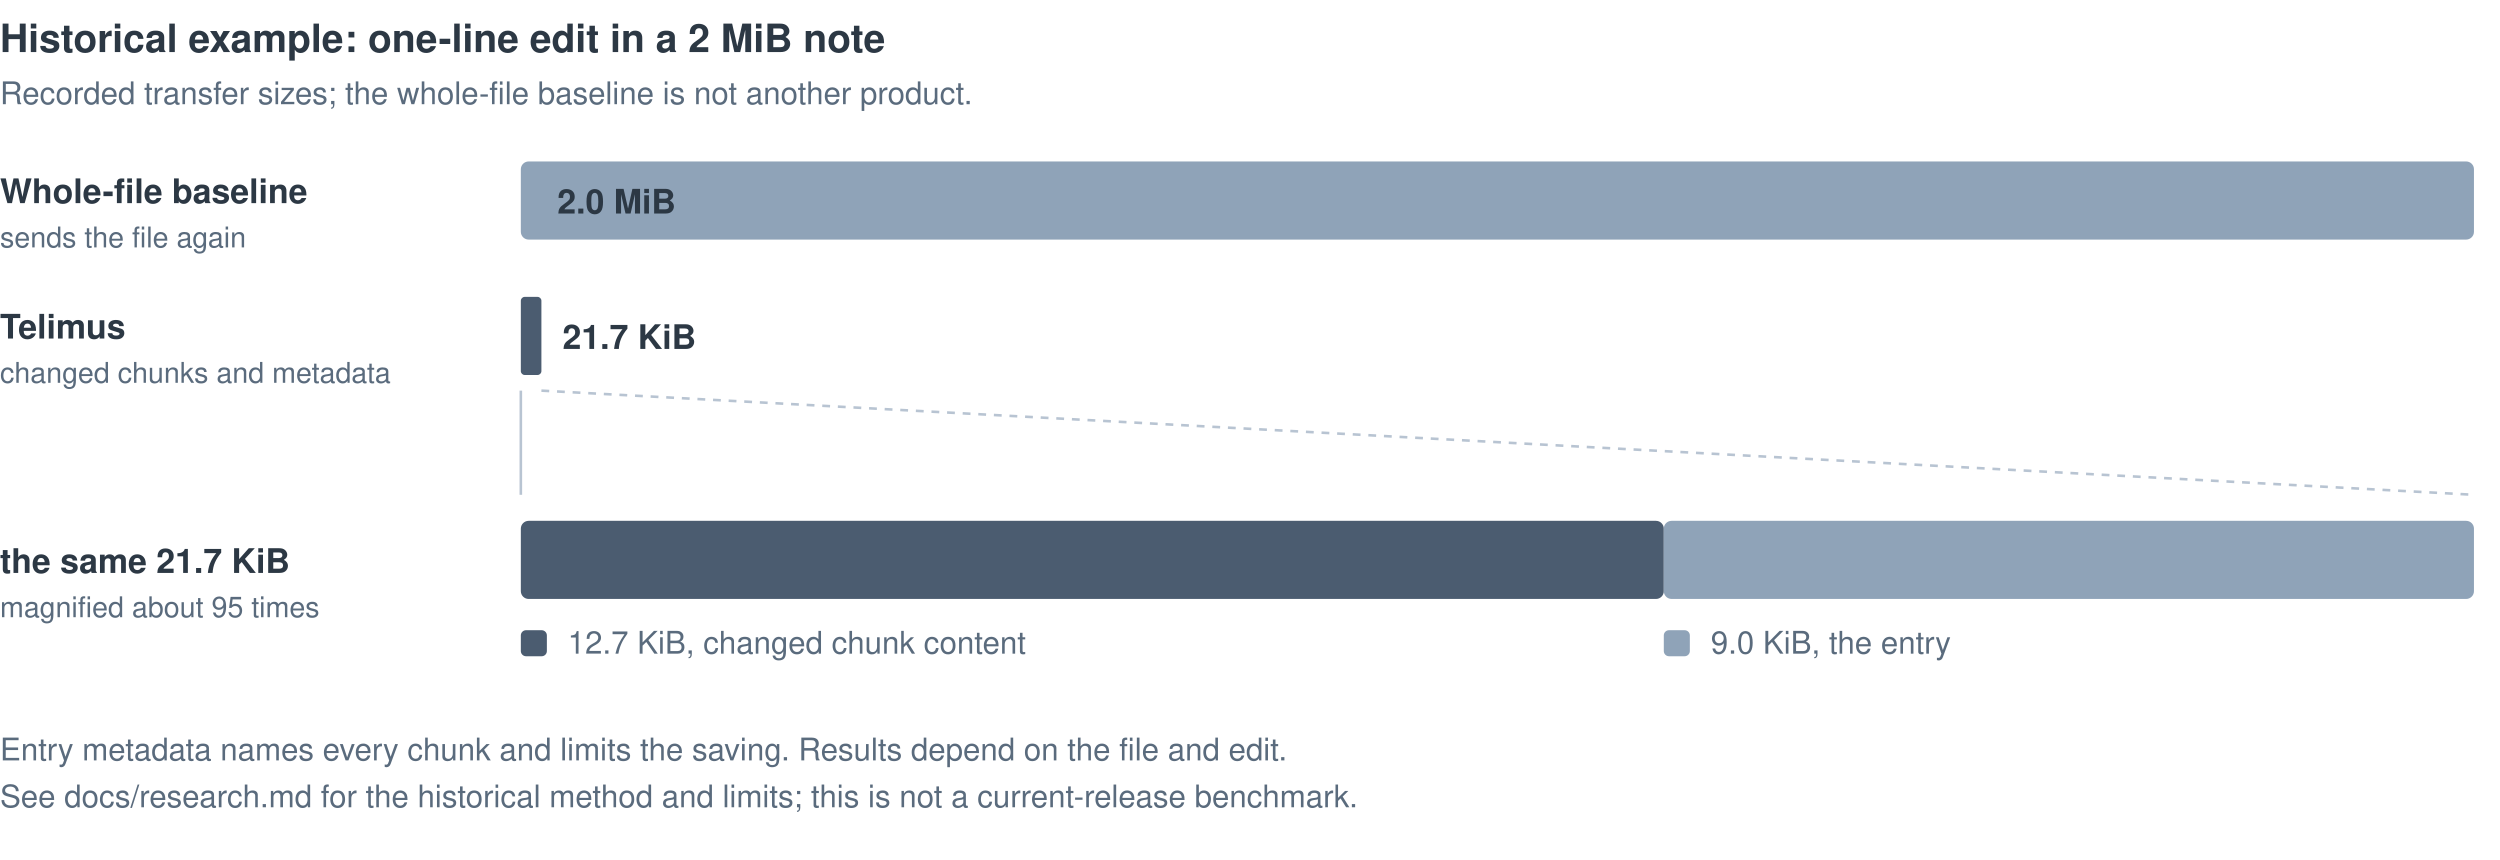
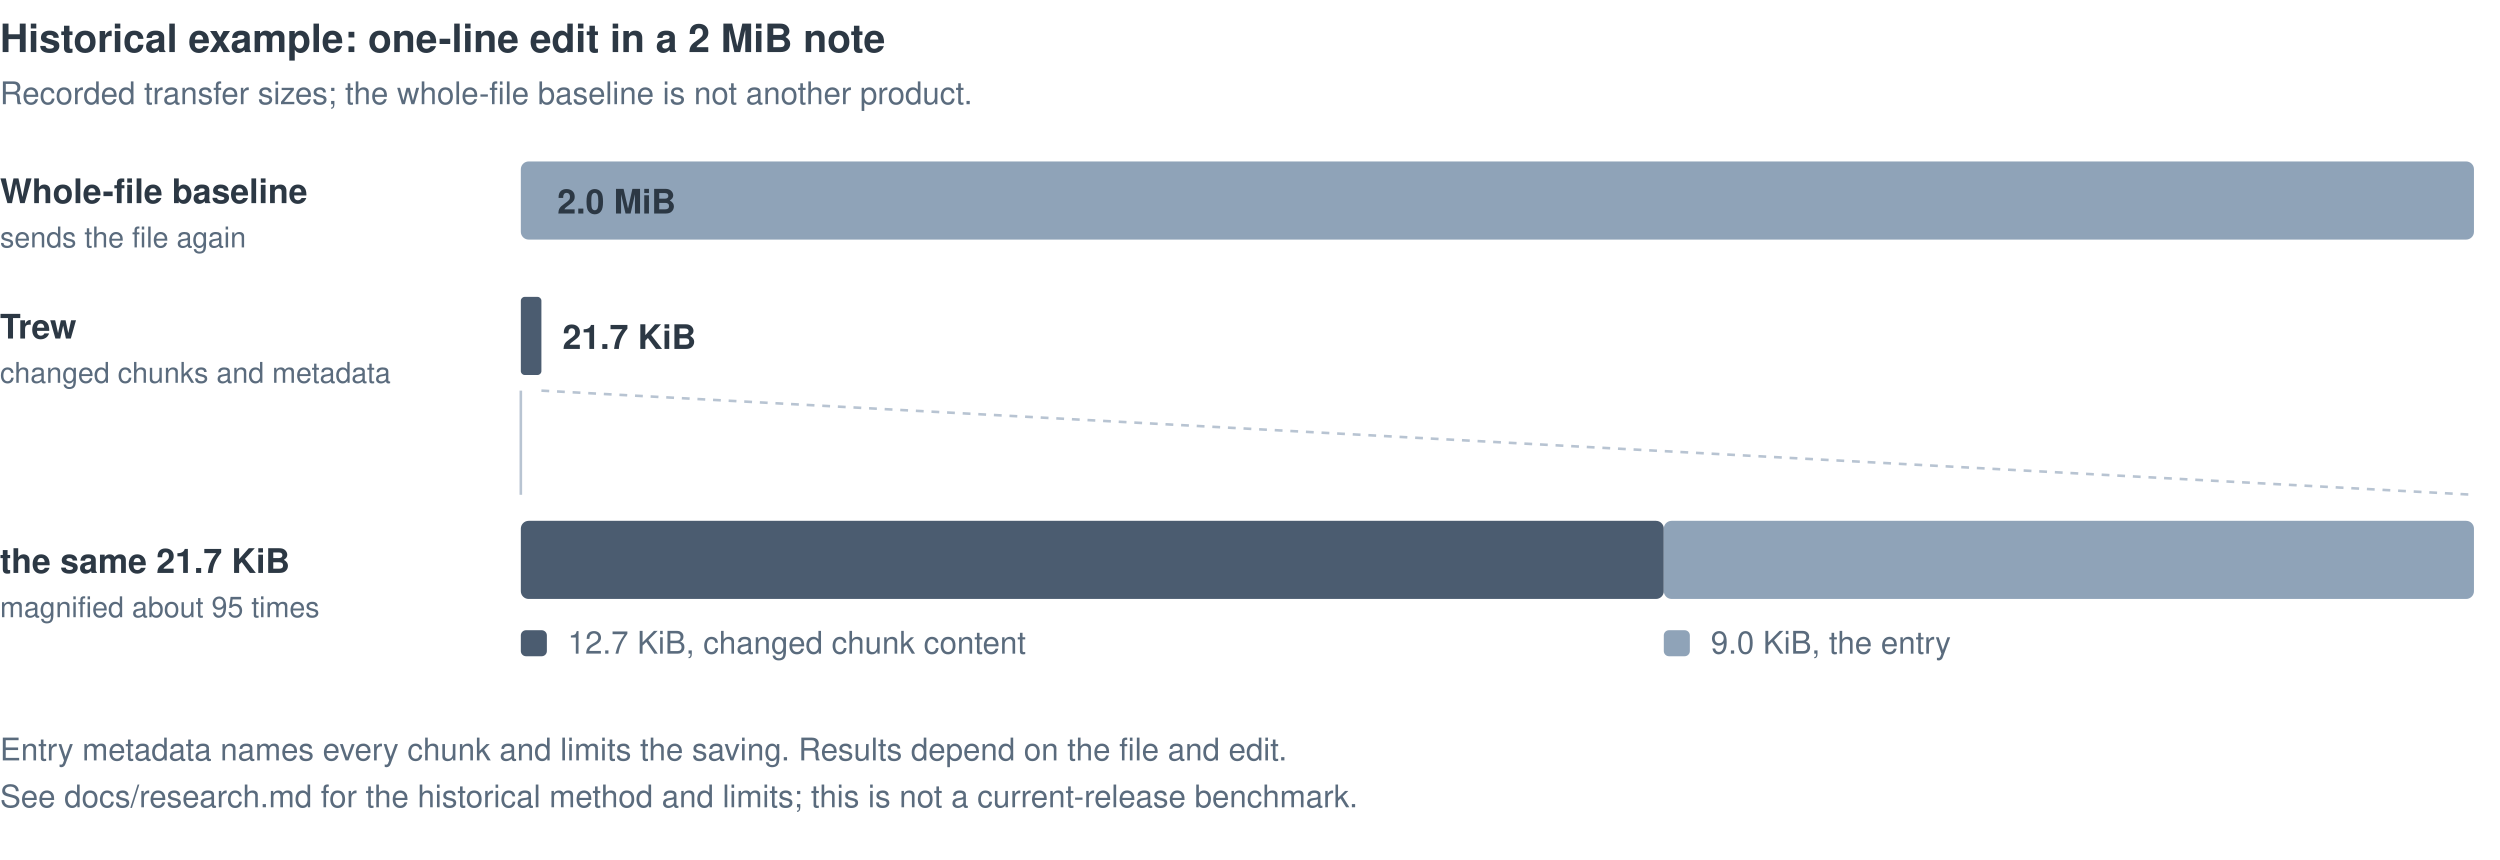
<svg xmlns="http://www.w3.org/2000/svg" viewBox="0 0 960 330" width="960" height="330" role="img">
  <defs>
    <marker id="a" viewBox="0 0 10 10" refX="9" refY="5" markerWidth="6" markerHeight="6" orient="auto-start-reverse">
      <path d="M0,0 L10,5 L0,10 z" fill="#B8C4D2" />
    </marker>
  </defs>
  <text x="0" y="20" font-family="ui-sans-serif,-apple-system,BlinkMacSystemFont,'Segoe UI',Helvetica,Arial,sans-serif" font-size="15" font-weight="600" fill="#2C3844" text-anchor="start">Historical example: one-line edit in a 2 MiB note</text>
  <text x="0" y="40" font-family="ui-sans-serif,-apple-system,BlinkMacSystemFont,'Segoe UI',Helvetica,Arial,sans-serif" font-size="12" font-weight="400" fill="#5A6B7D" text-anchor="start">Recorded transfer sizes; the whole-file baseline is not another product.</text>
  <text x="0" y="78" font-family="ui-sans-serif,-apple-system,BlinkMacSystemFont,'Segoe UI',Helvetica,Arial,sans-serif" font-size="13" font-weight="600" fill="#2C3844" text-anchor="start">Whole-file baseline</text>
  <text x="0" y="95" font-family="ui-sans-serif,-apple-system,BlinkMacSystemFont,'Segoe UI',Helvetica,Arial,sans-serif" font-size="11" font-weight="400" fill="#5A6B7D" text-anchor="start">sends the file again</text>
  <rect x="200" y="62" width="750" height="30" rx="3" fill="#8FA3B8" />
  <text x="214" y="82" font-family="ui-sans-serif,-apple-system,BlinkMacSystemFont,'Segoe UI',Helvetica,Arial,sans-serif" font-size="13" font-weight="600" fill="#2C3844" text-anchor="start">2.0 MiB</text>
-   <text x="0" y="130" font-family="ui-sans-serif,-apple-system,BlinkMacSystemFont,'Segoe UI',Helvetica,Arial,sans-serif" font-size="13" font-weight="600" fill="#2C3844" text-anchor="start">Telimus</text>
+   <text x="0" y="130" font-family="ui-sans-serif,-apple-system,BlinkMacSystemFont,'Segoe UI',Helvetica,Arial,sans-serif" font-size="13" font-weight="600" fill="#2C3844" text-anchor="start">Trew</text>
  <text x="0" y="147" font-family="ui-sans-serif,-apple-system,BlinkMacSystemFont,'Segoe UI',Helvetica,Arial,sans-serif" font-size="11" font-weight="400" fill="#5A6B7D" text-anchor="start">changed chunks and metadata</text>
  <rect x="200" y="114" width="7.9" height="30" rx="1.5" fill="#4B5C70" />
  <text x="216" y="134" font-family="ui-sans-serif,-apple-system,BlinkMacSystemFont,'Segoe UI',Helvetica,Arial,sans-serif" font-size="13" font-weight="600" fill="#2C3844" text-anchor="start">21.7 KiB</text>
  <path d="M200,150 L200,190" stroke="#B8C4D2" stroke-width="1" />
  <path d="M207.9,150 L950,190" stroke="#B8C4D2" stroke-width="1" stroke-dasharray="3 3" />
  <text x="0" y="220" font-family="ui-sans-serif,-apple-system,BlinkMacSystemFont,'Segoe UI',Helvetica,Arial,sans-serif" font-size="13" font-weight="600" fill="#2C3844" text-anchor="start">the same 21.7 KiB</text>
  <text x="0" y="237" font-family="ui-sans-serif,-apple-system,BlinkMacSystemFont,'Segoe UI',Helvetica,Arial,sans-serif" font-size="11" font-weight="400" fill="#5A6B7D" text-anchor="start">magnified about 95 times</text>
  <rect x="200" y="200" width="438.9" height="30" rx="3" fill="#4B5C70" />
  <rect x="638.9" y="200" width="311.1" height="30" rx="3" fill="#8FA3B8" />
  <rect x="200" y="242" width="10" height="10" rx="2" fill="#4B5C70" />
  <text x="218" y="251" font-family="ui-sans-serif,-apple-system,BlinkMacSystemFont,'Segoe UI',Helvetica,Arial,sans-serif" font-size="12" font-weight="400" fill="#5A6B7D" text-anchor="start">12.7 KiB, changed chunk content</text>
  <rect x="638.9" y="242" width="10" height="10" rx="2" fill="#8FA3B8" />
  <text x="656.94" y="251" font-family="ui-sans-serif,-apple-system,BlinkMacSystemFont,'Segoe UI',Helvetica,Arial,sans-serif" font-size="12" font-weight="400" fill="#5A6B7D" text-anchor="start">9.0 KiB, the entry</text>
  <text x="0" y="292" font-family="ui-sans-serif,-apple-system,BlinkMacSystemFont,'Segoe UI',Helvetica,Arial,sans-serif" font-size="12" font-weight="400" fill="#5A6B7D" text-anchor="start">Entry metadata names every chunk and limits the saving. Results depend on the file and edit.</text>
  <text x="0" y="310" font-family="ui-sans-serif,-apple-system,BlinkMacSystemFont,'Segoe UI',Helvetica,Arial,sans-serif" font-size="12" font-weight="400" fill="#5A6B7D" text-anchor="start">See docs/research.md for the historical method and limits; this is not a current-release benchmark.</text>
</svg>
